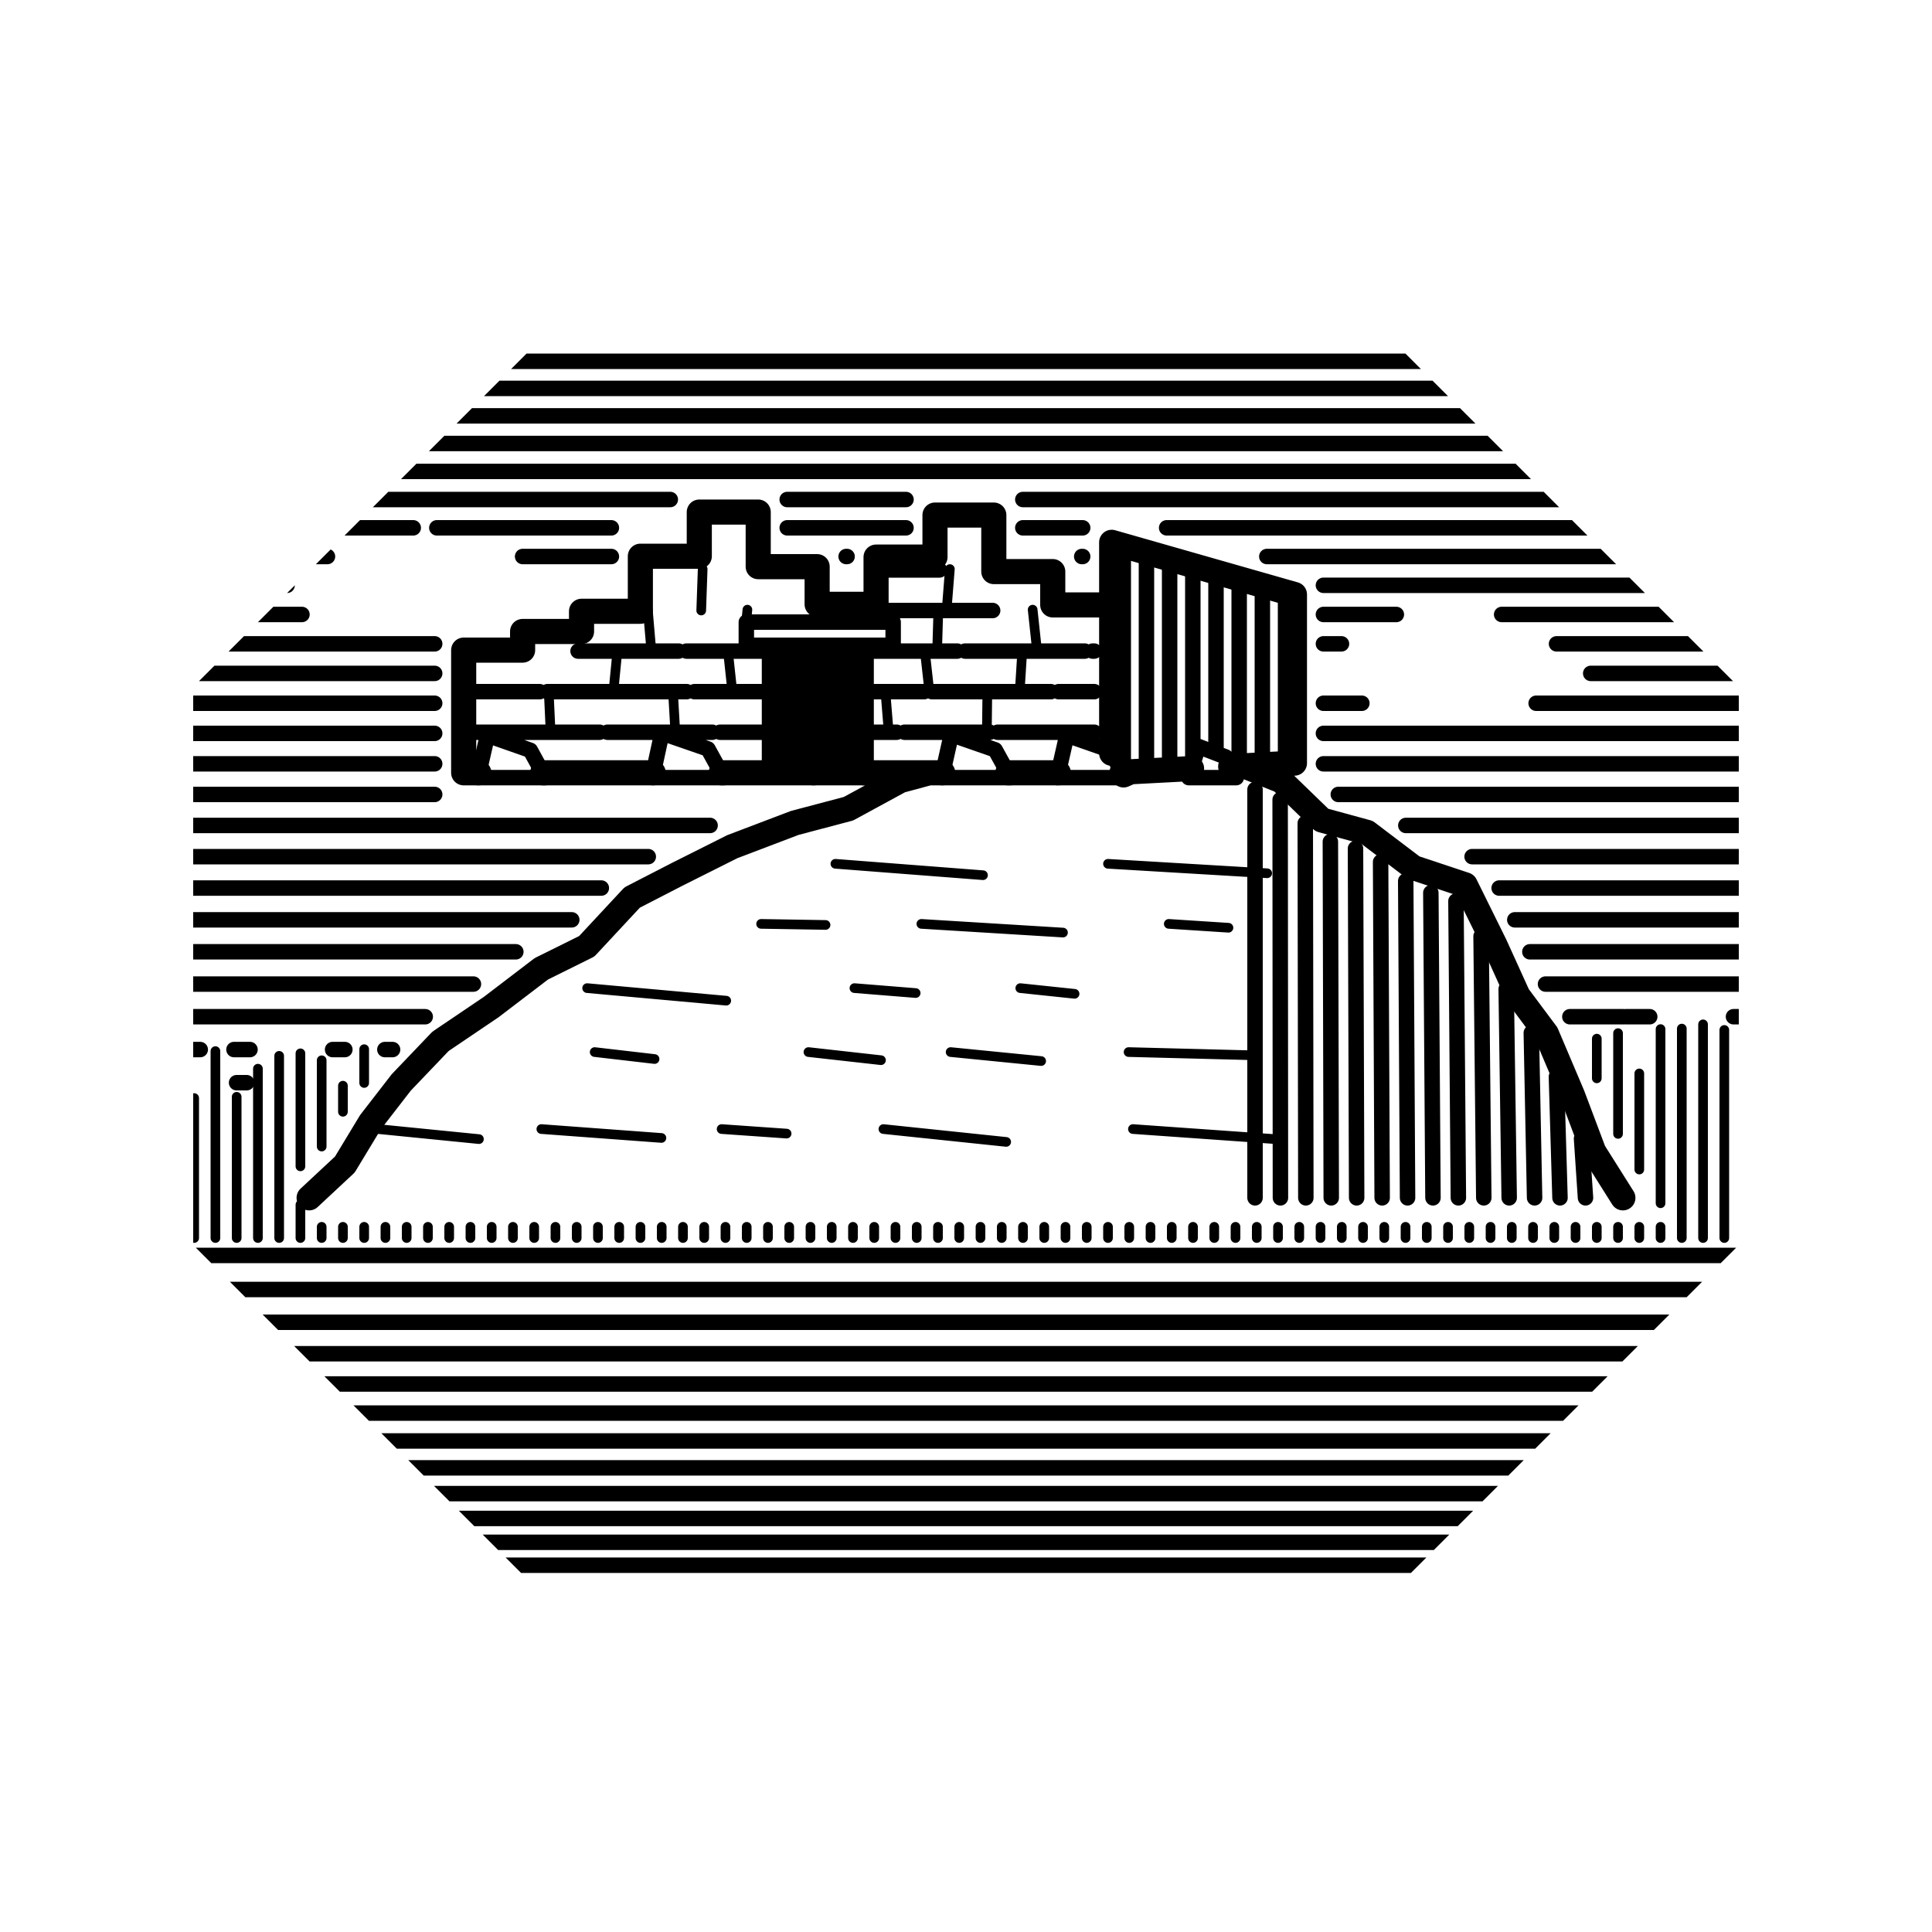
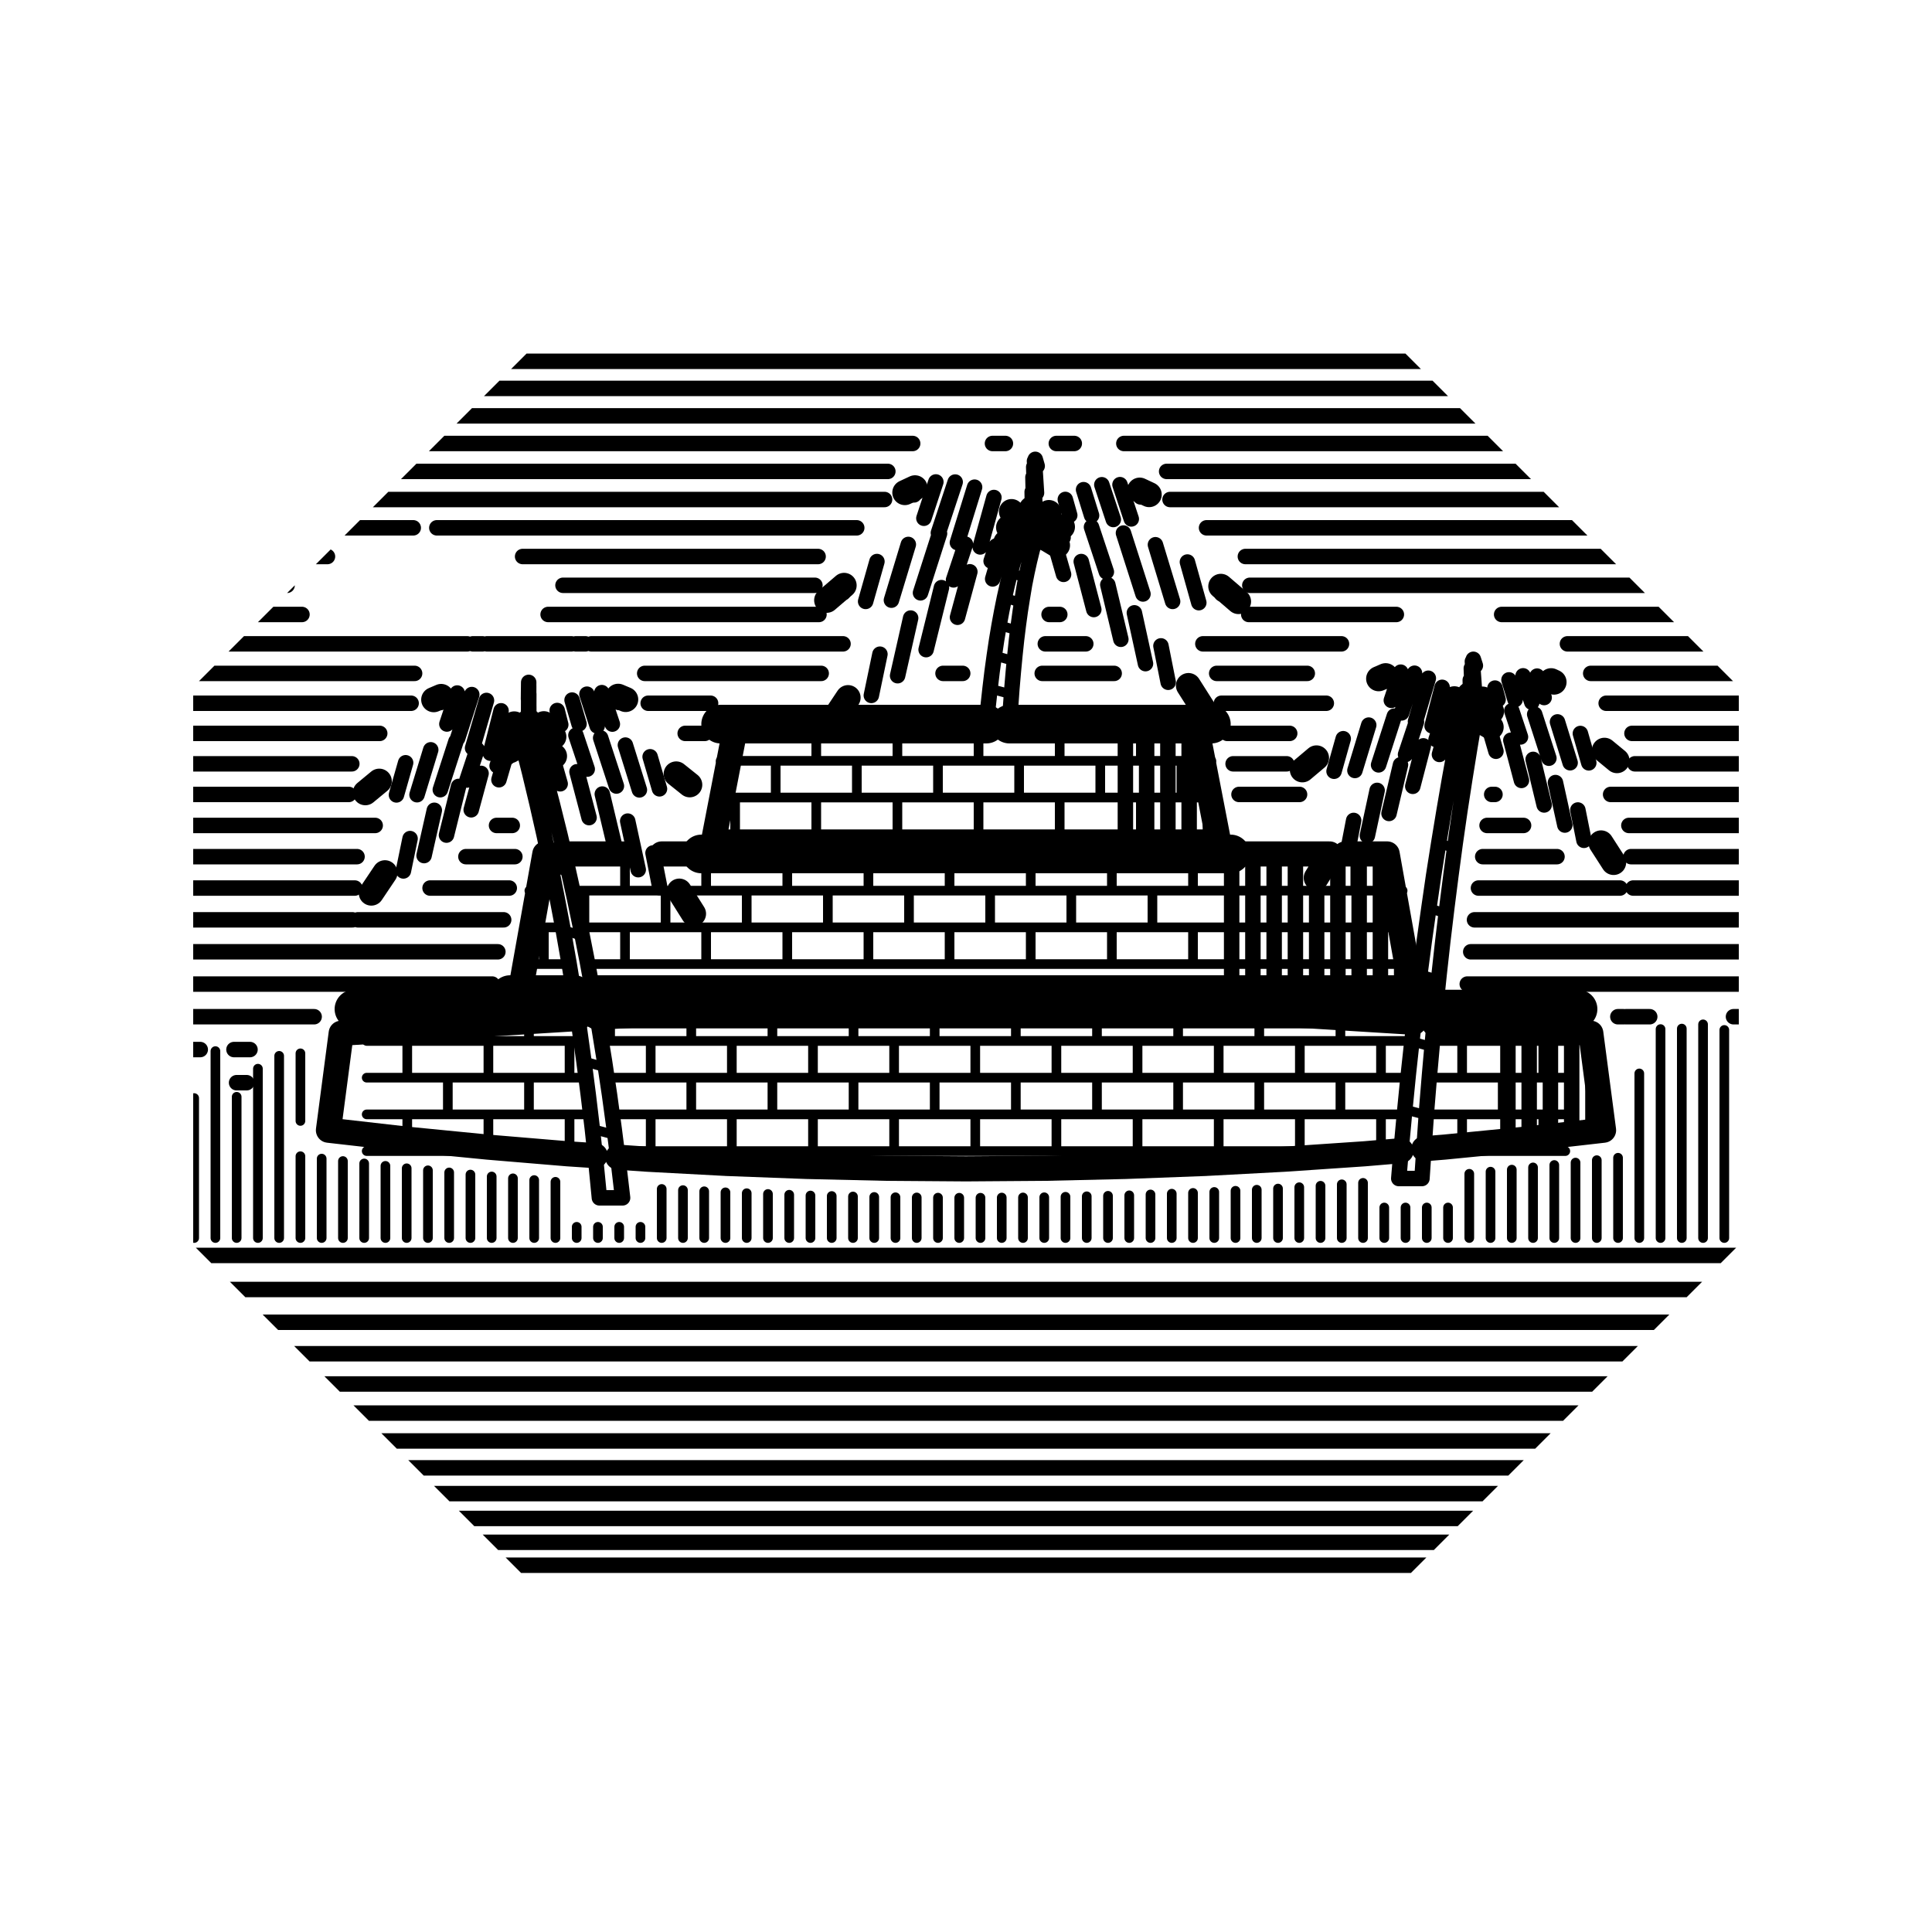
<svg xmlns="http://www.w3.org/2000/svg" viewBox="0 0 200 200">
  <defs>
    <clipPath id="w">
      <path d="M55.11 36L144.89 36L180 71.11L180 128.89L144.89 164L55.11 164L20 128.89L20 71.11Z" />
    </clipPath>
  </defs>
  <g clip-path="url(#w)" fill="none" stroke="#000" stroke-linecap="round" stroke-linejoin="round">
-     <path d="M78.86 66.8L90.46 66.8L90.46 80L78.86 80Z" fill="#000" stroke="none" />
-     <path d="M182.9 111.94L182.9 128.16M180.7 108.39L180.7 128.16M178.5 106.62L178.5 128.16M176.3 106.04L176.3 128.16M174.1 106.48L174.1 128.16M171.9 106.53L171.9 124.56M171.9 127L171.9 128.16M169.7 111.12L169.7 121.07M169.7 127L169.7 128.16M167.5 106.95L167.5 117.38M167.5 127L167.5 128.16M165.3 107.52L165.3 111.63M165.3 127L165.3 128.16M163.1 127L163.1 128.16M160.9 127L160.9 128.16M158.7 127L158.7 128.16M156.5 127L156.5 128.16M154.3 127L154.3 128.16M152.1 127L152.1 128.16M149.9 127L149.9 128.16M147.7 127L147.7 128.16M145.5 127L145.5 128.16M143.3 127L143.3 128.16M141.1 127L141.1 128.16M138.9 127L138.9 128.16M136.7 127L136.7 128.16M134.5 127L134.5 128.16M132.3 127L132.3 128.16M130.1 127L130.1 128.16M127.9 127L127.9 128.16M125.7 127L125.7 128.16M123.5 127L123.5 128.16M121.3 127L121.3 128.16M119.1 127L119.1 128.16M116.9 127L116.9 128.16M114.7 127L114.7 128.16M112.5 127L112.5 128.16M110.3 127L110.3 128.16M108.1 127L108.1 128.16M105.9 127L105.9 128.16M103.7 127L103.7 128.16M101.5 127L101.5 128.16M99.3 127L99.3 128.16M97.1 127L97.1 128.16M94.9 127L94.9 128.16M92.7 127L92.7 128.16M90.5 127L90.5 128.16M88.3 127L88.3 128.16M86.1 127L86.1 128.16M83.9 127L83.9 128.16M81.7 127L81.7 128.16M79.5 127L79.5 128.16M77.3 127L77.3 128.16M75.1 127L75.1 128.16M72.9 127L72.9 128.16M70.7 127L70.7 128.16M68.5 127L68.5 128.16M66.3 127L66.3 128.16M64.1 127L64.1 128.16M61.9 127L61.9 128.16M59.7 127L59.7 128.16M57.5 127L57.5 128.16M55.3 127L55.3 128.16M53.1 127L53.1 128.16M50.9 127L50.9 128.16M48.7 127L48.7 128.16M46.5 127L46.5 128.16M44.3 127L44.3 128.16M42.1 127L42.1 128.16M39.9 127L39.9 128.16M37.7 108.61L37.7 112.11M37.7 127L37.7 128.16M35.5 112.39L35.5 115.09M35.5 127L35.5 128.16M33.3 109.76L33.3 118.69M33.3 127L33.3 128.16M31.1 109.04L31.1 120.74M31.1 124.71L31.1 128.16M28.9 109.3L28.9 128.16M26.7 110.63L26.7 128.16M24.5 113.54L24.5 128.16M22.3 108.81L22.3 128.16M20.1 113.67L20.1 128.16M86.48 89.42L101.76 90.6M114.7 89.42L131.18 90.4M78.79 95.64L85.46 95.75M95.38 95.64L110.04 96.54M120.99 95.64L127.17 96.04M60.78 102.29L75.18 103.59M88.45 102.29L94.79 102.8M105.62 102.29L111.24 102.88M61.56 108.91L67.76 109.63M83.69 108.91L91.2 109.75M98.41 108.91L107.78 109.84M116.83 108.91L130.01 109.25M39.15 116.88L49.58 117.92M56.04 116.88L68.47 117.8M74.7 116.88L81.43 117.35M91.45 116.88L104.16 118.21M117.28 116.88L132.71 117.97M57 75.8L56.8 71.51M69.91 75.8L69.66 71.51M82.42 75.8L82.11 71.51M92 75.8L91.65 71.51M102.16 75.8L102.21 71.51M63.5 71.6L63.92 67.31M75.81 71.6L75.35 67.31M85.51 71.6L85.36 67.31M96.21 71.6L95.73 67.31M105.56 71.6L105.83 67.31M67.43 67.4L67.06 63.11M76.96 67.4L77.37 63.11M97.01 67.4L97.14 63.11M107.36 67.4L106.9 63.11M72.59 63.2L72.74 58.91M97.99 63.2L98.33 58.91" stroke-width="1" />
-     <path d="M20 37.4L180 37.4M20 40.21L180 40.21M20 43.05L180 43.05M20 45.91L180 45.91M20 48.8L180 48.8M20 51.71L69.39 51.71M81.49 51.71L93.79 51.71M105.88 51.71L180 51.71M20 54.64L42.78 54.64M45.22 54.64L63.29 54.64M81.49 54.64L93.79 54.64M105.88 54.64L112.08 54.64M120.77 54.64L180 54.64M20 57.61L33.9 57.61M54.1 57.61L63.29 57.61M87.59 57.61L87.69 57.61M111.98 57.61L112.08 57.61M131.14 57.61L180 57.61M20 60.59L29.72 60.59M137 60.59L180 60.59M20 63.61L31.26 63.61M137 63.61L144.55 63.61M155.45 63.61L180 63.61M20 66.65L45 66.65M137 66.65L138.87 66.65M161.13 66.65L180 66.65M20 69.71L45 69.71M164.67 69.71L180 69.71M20 72.8L45 72.8M137 72.8L140.98 72.8M159.02 72.8L180 72.8M20 75.92L45 75.92M137 75.92L180 75.92M20 79.07L45 79.07M137 79.07L180 79.07M20 82.24L45 82.24M138.54 82.24L180 82.24M20 85.45L73.51 85.45M145.53 85.45L180 85.45M20 88.68L67.11 88.68M152.39 88.68L180 88.68M20 91.93L62.25 91.93M155.19 91.93L180 91.93M20 95.22L59.19 95.22M156.81 95.22L180 95.22M20 98.53L53.4 98.53M158.37 98.53L180 98.53M20 101.87L49.01 101.87M159.99 101.87L180 101.87M20 105.25L44.02 105.25M162.51 105.25L168.09 105.25M168.3 105.25L170.78 105.25M179.45 105.25L180 105.25M20 108.65L20.73 108.65M24.22 108.65L25.88 108.65M34.43 108.65L35.7 108.65M39.84 108.65L40.64 108.65M24.49 112.08L25.54 112.08M20 129.96L180 129.96M20 133.49L180 133.49M20 136.88L180 136.88M20 140.14L180 140.14M20 143.27L180 143.27M20 146.28L180 146.28M20 149.17L180 149.17M20 151.95L180 151.95M20 154.62L180 154.62M20 157.19L180 157.19M20 159.66L180 159.66M20 162.03L180 162.03M129.92 81.73L129.92 124M132.52 82.78L132.55 124M135.12 85.22L135.18 124M137.72 87.13L137.81 124M140.32 87.84L140.44 124M142.92 89.23L143.08 124M145.52 91.2L145.71 124M148.12 92.42L148.34 124M150.72 93.28L150.97 124M153.32 96.92L153.6 124M155.92 102.39L156.23 124M158.52 106.92L158.86 124M161.12 111.46L161.49 124M163.72 117.87L164.13 124M116.28 56.98L116.28 79.44M118.68 57.67L118.68 79.31M121.08 58.35L121.08 79.18M123.48 59.04L123.48 79.06M125.88 59.72L125.88 77.97M128.28 60.41L128.28 78.8M130.68 61.09L130.68 78.68M133.08 61.78L133.08 78.55M49 75.8L62.08 75.8M62.88 75.8L73.74 75.8M74.54 75.8L82.52 75.8M83.32 75.8L92.83 75.8M93.63 75.8L102.47 75.8M103.27 75.8L113.28 75.8M49 71.6L55.87 71.6M56.67 71.6L71.09 71.6M71.89 71.6L83.07 71.6M83.87 71.6L95.67 71.6M96.47 71.6L108.79 71.6M109.59 71.6L113.28 71.6M59.84 67.4L70.26 67.4M71.06 67.4L85.77 67.4M86.57 67.4L99.1 67.4M99.9 67.4L112.3 67.4M113.1 67.4L113.28 67.4M90.66 63.2L102.76 63.2M91.01 59L97.26 59M77.26 64.4L92.46 64.4L92.46 66.8L77.26 66.8ZM49.46 80.5L50.46 76.11L54.9 77.67L56.45 80.5ZM67.52 80.5L68.52 75.88L73.29 77.53L74.93 80.5ZM84.13 80.5L85.13 76.93L88.43 78.16L89.65 80.5ZM97.48 80.5L98.48 76.04L103.02 77.62L104.61 80.5ZM109.44 80.5L110.44 76.1L114.9 77.66L116.46 80.5ZM123.06 80.5L124.06 77.27L126.89 78.36L127.98 80.5Z" stroke-width="1.6" />
-     <path d="M32 124L35.7 120.55L38.35 116.17L41.54 112.05L45.6 107.8L50.85 104.25L56.04 100.29L60.74 97.96L65.44 92.91L70.08 90.52L75.8 87.65L82.27 85.19L87.83 83.72L93.2 80.8L96.17 80M116.31 80.22L117.04 79.9M128.78 79.28L132.65 80.83L136.84 84.89L141.52 86.17L146.33 89.82L151.68 91.6L154.76 97.83L157.14 103.07L160.08 107.01L162.78 113.37L164.98 119.21L168 124M115.08 77.98L115.08 62.62L115.08 56.14L134 61.54L134 79L127.4 79.35M123.35 79.56L116.16 79.94M48 80L48 67.3L54.1 67.3L54.1 65.37L60.2 65.37L60.2 63.28L66.29 63.28L66.29 57.58L72.39 57.58L72.39 53.01L78.49 53.01L78.49 58.66L84.59 58.66L84.59 62.56L90.69 62.56L90.69 57.67L96.79 57.67L96.79 53.32L102.88 53.32L102.88 59.17L108.98 59.17L108.98 62.62L115.08 62.62L115.08 56.14L115.08 77.98M109.56 80L104.33 80M97.59 80L89.39 80M84.27 80L74.66 80M67.62 80L56.18 80M49.57 80L48 80" stroke-width="2.6" />
+     <path d="M53.27 76.85L54.01 75.53L55.49 75.53L56.23 76.85L55.49 78.18L54.01 78.18ZM150.6 74.06L151.3 72.8L152.7 72.8L153.4 74.06L152.7 75.32L151.3 75.32ZM105.03 55L105.87 53.5L107.53 53.5L108.37 55L107.53 56.5L105.87 56.5Z" fill="#000" stroke="none" />
+     <path d="M182.9 111.94L182.9 128.16M180.7 108.39L180.7 128.16M178.5 106.62L178.5 128.16M176.3 106.04L176.3 128.16M174.1 106.48L174.1 128.16M171.9 106.53L171.9 128.16M169.7 111.12L169.7 128.16M167.5 119.85L167.5 128.16M165.3 120.1L165.3 128.16M163.1 120.35L163.1 128.16M160.9 120.6L160.9 128.16M158.7 120.85L158.7 128.16M156.5 121.08L156.5 128.16M154.3 121.29L154.3 128.16M152.1 121.51L152.1 128.16M149.9 125L149.9 128.16M147.7 125L147.7 128.16M145.5 125L145.5 128.16M143.3 125L143.3 128.16M141.1 122.45L141.1 128.16M138.9 122.6L138.9 128.16M136.7 122.75L136.7 128.16M134.5 122.9L134.5 128.16M132.3 123.04L132.3 128.16M130.1 123.16L130.1 128.16M127.9 123.27L127.9 128.16M125.7 123.39L125.7 128.16M123.5 123.49L123.5 128.16M121.3 123.57L121.3 128.16M119.1 123.65L119.1 128.16M116.9 123.74L116.9 128.16M114.7 123.79L114.7 128.16M112.5 123.84L112.5 128.16M110.3 123.89L110.3 128.16M108.1 123.94L108.1 128.16M105.9 123.96L105.9 128.16M103.7 123.97L103.7 128.16M101.5 123.99L101.5 128.16M99.3 123.99L99.3 128.16M97.1 123.98L97.1 128.16M94.9 123.96L94.9 128.16M92.7 123.94L92.7 128.16M90.5 123.91L90.5 128.16M88.3 123.86L88.3 128.16M86.1 123.81L86.1 128.16M83.9 123.76L83.9 128.16M81.7 123.68L81.7 128.16M79.5 123.6L79.5 128.16M77.3 123.52L77.3 128.16M75.1 123.43L75.1 128.16M72.9 123.32L72.9 128.16M70.7 123.2L70.7 128.16M68.5 123.08L68.5 128.16M66.3 127L66.3 128.16M64.1 127L64.1 128.16M61.9 127L61.9 128.16M59.7 127L59.7 128.16M57.5 122.34L57.5 128.16M55.3 122.16L55.3 128.16M53.1 121.98L53.1 128.16M50.9 121.79L50.9 128.16M48.7 121.59L48.7 128.16M46.5 121.37L46.5 128.16M44.3 121.15L44.3 128.16M42.1 120.94L42.1 128.16M39.9 120.69L39.9 128.16M37.7 120.44L37.7 128.16M35.5 120.19L35.5 128.16M33.3 119.94L33.3 128.16M31.1 109.04L31.1 116.04M31.1 119.69L31.1 128.16M28.9 109.3L28.9 128.16M26.7 110.63L26.7 128.16M24.5 113.54L24.5 128.16M22.3 108.81L22.3 128.16M20.1 113.67L20.1 128.16M37.96 107.76L60.16 107.76M62.24 107.76L146.17 107.76M148.29 107.76L162.04 107.76M46.36 103.96L46.36 107.76M54.76 103.96L54.76 107.76M63.16 103.96L63.16 107.76M71.56 103.96L71.56 107.76M79.96 103.96L79.96 107.76M88.36 103.96L88.36 107.76M96.76 103.96L96.76 107.76M105.16 103.96L105.16 107.76M113.56 103.96L113.56 107.76M121.96 103.96L121.96 107.76M130.36 103.96L130.36 107.76M138.76 103.96L138.76 107.76M155.56 103.96L155.56 107.76M37.96 111.56L60.67 111.56M62.83 111.56L145.76 111.56M147.96 111.56L162.04 111.56M42.16 107.76L42.16 111.56M50.56 107.76L50.56 111.56M58.96 107.76L58.96 111.56M67.36 107.76L67.36 111.56M75.76 107.76L75.76 111.56M84.16 107.76L84.16 111.56M92.56 107.76L92.56 111.56M100.96 107.76L100.96 111.56M109.36 107.76L109.36 111.56M117.76 107.76L117.76 111.56M126.16 107.76L126.16 111.56M134.56 107.76L134.56 111.56M142.96 107.76L142.96 111.56M151.36 107.76L151.36 111.56M159.76 107.76L159.76 111.56M37.96 115.36L61.14 115.36M63.38 115.36L145.38 115.36M147.66 115.36L162.04 115.36M46.36 111.56L46.36 115.36M54.76 111.56L54.76 115.36M63.16 111.56L63.16 113.8M71.56 111.56L71.56 115.36M79.96 111.56L79.96 115.36M88.36 111.56L88.36 115.36M96.76 111.56L96.76 115.36M105.16 111.56L105.16 115.36M113.56 111.56L113.56 115.36M121.96 111.56L121.96 115.36M130.36 111.56L130.36 115.36M138.76 111.56L138.76 115.36M155.56 111.56L155.56 115.36M37.96 119.16L61.57 119.16M63.87 119.16L145.04 119.16M147.39 119.16L162.04 119.16M42.16 115.36L42.16 119.16M50.56 115.36L50.56 119.16M58.96 115.36L58.96 119.16M67.36 115.36L67.36 119.16M75.76 115.36L75.76 119.16M84.16 115.36L84.16 119.16M92.56 115.36L92.56 119.16M100.96 115.36L100.96 119.16M109.36 115.36L109.36 119.16M117.76 115.36L117.76 119.16M126.16 115.36L126.16 119.16M134.56 115.36L134.56 119.16M142.96 115.36L142.96 119.16M151.36 115.36L151.36 119.16M159.76 115.36L159.76 119.16M54.8 92.2L57.53 92.2M59.29 92.2L68.96 92.2M70.31 92.2L145.2 92.2M56.3 88.4L56.3 92.2M64.7 88.66L64.7 92.2M73.1 88.4L73.1 92.2M81.5 88.4L81.5 92.2M89.9 88.4L89.9 92.2M98.3 88.4L98.3 92.2M106.7 88.4L106.7 92.2M115.1 88.4L115.1 92.2M123.5 88.4L123.5 92.2M131.9 88.4L131.9 92.2M140.3 88.4L140.3 92.2M54.8 96L58.25 96M60.1 96L145.2 96M60.5 92.2L60.5 96M68.9 92.2L68.9 96M77.3 92.2L77.3 96M85.7 92.2L85.7 96M94.1 92.2L94.1 96M102.5 92.2L102.5 96M110.9 92.2L110.9 96M119.3 92.2L119.3 96M127.7 92.2L127.7 96M136.1 92.2L136.1 96M54.8 99.8L58.92 99.8M60.84 99.8L145.2 99.8M56.3 96L56.3 99.8M64.7 96L64.7 99.8M73.1 96L73.1 99.8M81.5 96L81.5 99.8M89.9 96L89.9 99.8M98.3 96L98.3 99.8M106.7 96L106.7 99.8M115.1 96L115.1 99.8M123.5 96L123.5 99.8M131.9 96L131.9 99.8M140.3 96L140.3 99.8M74.6 78.76L125.4 78.76M76.1 74.96L76.1 78.76M84.5 74.96L84.5 78.76M92.9 74.96L92.9 78.76M101.3 74.96L101.3 78.76M109.7 74.96L109.7 78.76M118.1 74.96L118.1 78.76M74.6 82.56L125.4 82.56M80.3 78.76L80.3 82.56M88.7 78.76L88.7 82.56M97.1 78.76L97.1 82.56M105.5 78.76L105.5 82.56M113.9 78.76L113.9 82.56M122.3 78.76L122.3 82.56M74.6 86.36L125.4 86.36M76.1 82.56L76.1 86.36M84.5 82.56L84.5 86.36M92.9 82.56L92.9 86.36M101.3 82.56L101.3 86.36M109.7 82.56L109.7 86.36M118.1 82.56L118.1 86.36M61.32 116.87L63.58 117.47M60.45 109.87L62.58 110.47M59.45 103L61.43 103.6M58.3 96.26L60.15 96.86M57.02 89.66L58.73 90.26M55.59 83.19L57.17 83.79M145.43 114.85L147.69 115.45M146.16 107.8L148.29 108.4M146.99 100.85L148.98 101.45M147.92 94L149.77 94.6M148.94 87.26L150.65 87.86M150.06 80.61L151.64 81.21M102.49 71.29L104.75 71.89M102.93 67.86L105.06 68.46M103.43 64.71L105.42 65.31M103.98 61.86L105.84 62.46M104.59 59.28L106.31 59.88M105.26 57L106.84 57.6" stroke-width="1" />
+     <path d="M20 37.4L180 37.4M20 40.21L180 40.21M20 43.05L180 43.05M20 45.91L94.48 45.91M102.74 45.91L104.08 45.91M109.35 45.91L111.21 45.91M116.34 45.91L180 45.91M20 48.8L91.91 48.8M120.77 48.8L180 48.8M20 51.71L91.57 51.71M121.12 51.71L180 51.71M20 54.64L42.78 54.64M45.22 54.64L88.69 54.64M124.9 54.64L180 54.64M20 57.61L33.9 57.61M54.1 57.61L84.69 57.61M128.92 57.61L180 57.61M20 60.59L29.72 60.59M58.28 60.59L84.36 60.59M129.38 60.59L180 60.59M20 63.61L31.26 63.61M56.74 63.61L84.78 63.61M108.6 63.61L109.71 63.61M129.27 63.61L144.55 63.61M155.45 63.61L180 63.61M20 66.65L46.78 66.65M46.82 66.65L48.37 66.65M48.94 66.65L49.95 66.65M50.4 66.65L59.16 66.65M59.6 66.65L60.61 66.65M61.21 66.65L62.73 66.65M62.83 66.65L87.27 66.65M108.21 66.65L112.4 66.65M124.52 66.65L138.87 66.65M162.26 66.65L180 66.65M20 69.71L42.92 69.71M66.74 69.71L85.01 69.71M97.62 69.71L99.66 69.71M107.89 69.71L115.34 69.71M125.95 69.71L135.33 69.71M164.67 69.71L180 69.71M20 72.8L42.56 72.8M67.1 72.8L73.56 72.8M126.44 72.8L137.3 72.8M166.27 72.8L180 72.8M20 75.92L39.31 75.92M70.93 75.92L72.96 75.92M127.04 75.92L133.51 75.92M168.94 75.92L180 75.92M20 79.07L36.42 79.07M127.65 79.07L133.2 79.07M169.24 79.07L180 79.07M20 82.24L36.11 82.24M128.26 82.24L134.53 82.24M154.42 82.24L154.76 82.24M166.73 82.24L180 82.24M20 85.45L38.84 85.45M51.4 85.45L53.03 85.45M153.94 85.45L157.72 85.45M168.62 85.45L180 85.45M20 88.68L36.96 88.68M48.23 88.68L53.3 88.68M153.49 88.68L161.18 88.68M168.84 88.68L180 88.68M20 91.93L36.73 91.93M44.52 91.93L52.72 91.93M153.05 91.93L167.7 91.93M169.06 91.93L180 91.93M20 95.22L36.49 95.22M37.04 95.22L52.14 95.22M152.64 95.22L180 95.22M20 98.53L51.54 98.53M152.25 98.53L180 98.53M20 101.87L50.95 101.87M151.89 101.87L180 101.87M20 105.25L32.52 105.25M167.48 105.25L168.09 105.25M168.3 105.25L170.78 105.25M179.45 105.25L180 105.25M20 108.65L20.73 108.65M24.22 108.65L25.88 108.65M24.49 112.08L25.54 112.08M20 129.96L180 129.96M20 133.49L180 133.49M20 136.88L180 136.88M20 140.14L180 140.14M20 143.27L180 143.27M20 146.28L180 146.28M20 149.17L180 149.17M20 151.95L180 151.95M20 154.62L180 154.62M20 157.19L180 157.19M20 159.66L180 159.66M20 162.03L180 162.03M164.9 108.93L164.9 116.83M162.7 107.14L162.7 117.08M160.5 107L160.5 117.33M158.3 106.87L158.3 117.58M156.1 106.73L156.1 117.8M145.1 97.1L145.1 102.66M142.9 88.7L142.9 102.66M140.7 88.7L140.7 102.66M138.5 88.77L138.5 102.66M136.3 88.7L136.3 102.66M134.1 88.7L134.1 102.66M131.9 88.7L131.9 102.66M129.7 88.7L129.7 102.66M127.5 88.7L127.5 102.66M125.3 83.01L125.3 88.1M123.1 75.26L123.1 88.1M120.9 75.26L120.9 88.1M118.7 75.26L118.7 88.1M116.5 75.26L116.5 88.1M62.05 124L61.7 120.42L61.32 116.87L60.9 113.35L60.45 109.87L59.97 106.42L59.45 103L58.89 99.61L58.3 96.26L57.67 92.94L57.02 89.66L56.32 86.41L55.59 83.19L54.83 80.01L54.03 76.85L54.74 76.85M54.74 76.85L55.47 76.85L56.34 80.01L57.17 83.19L57.97 86.41L58.73 89.66L59.46 92.94L60.15 96.26L60.81 99.61L61.43 103L62.02 106.42L62.58 109.87L63.1 113.35L63.58 116.87L64.03 120.42L64.45 124L62.05 124M52.45 77.98L51.65 80.72M49.8 80.06L48.78 83.83M47.47 81.41L46.22 86.45M44.96 83.88L43.9 88.57M42.45 86.81L41.76 90.16M39.94 90.19L39.81 90.92M51.89 77.98L51.46 79.27M49.39 77.58L48.34 80.75M47.2 76.75L45.58 81.75M44.59 77.62L43.17 82.27M41.99 78.96L41.04 82.29M39.39 80.76L39.2 81.49M53.39 75.1L52.76 77.98M51.87 73.58L50.76 77.97M50.36 72.51L48.92 77.44M48.84 71.9L47.38 76.42M47.33 71.74L46.26 74.95M45.81 72.04L45.59 72.73M54.75 74.88L54.74 77.46M54.74 73.13L54.74 77M54.74 71.84L54.73 76M54.73 71.01L54.72 74.47M54.73 70.64L54.71 72.36M56.14 75.08L56.78 78M57.68 73.55L58.05 75.02M59.22 72.47L59.94 74.94M60.76 71.86L61.82 75.15M62.3 71.7L63.39 74.96M63.84 72.01L64.07 72.72M57.06 76.29L57.29 76.99M59.62 76.11L60.79 79.62M62.18 76.39L63.81 81.37M64.74 77.13L66.19 81.77M67.3 78.34L68.27 81.66M69.87 80.01L70.06 80.73M57.11 78.07L57.99 81.14M59.73 79.89L60.98 84.64M62.35 82.2L63.64 87.61M64.98 85L66.07 90.03M67.6 88.3L68.31 91.9M70.22 92.08L70.36 92.86M144.8 122L145.1 118.41L145.43 114.85L145.78 111.31L146.16 107.8L146.56 104.31L146.99 100.85L147.44 97.42L147.92 94L148.41 90.62L148.94 87.26L149.49 83.92L150.06 80.61L150.66 77.32L151.28 74.06L152.14 74.06M152.3 74.06L152.72 74.06L152.17 77.32L151.64 80.61L151.13 83.92L150.65 87.26L150.2 90.62L149.77 94L149.36 97.42L148.98 100.85L148.62 104.31L148.29 107.8L147.98 111.31L147.69 114.85L147.44 118.41L147.2 122L144.8 122M149.82 75.24L149.01 78.1M147.34 77.21L146.25 81.4M144.98 79.17L143.79 84.21M142.56 81.82L141.55 86.51M140.13 84.93L139.48 88.29M137.71 88.5L137.58 89.23M149.13 75.13L148.66 76.56M146.63 74.72L145.5 78.11M144.34 74.13L142.71 79.18M141.69 75.06L140.26 79.76M139.05 76.47L138.1 79.84M136.41 78.34L136.22 79.08M150.71 72.5L150.12 75.12M149.29 71.15L148.25 75.14M147.86 70.21L146.53 74.69M146.43 69.69L145.09 73.8M145 69.58L144.03 72.5M143.57 69.88L143.38 70.52M152.1 72.11L152.14 74.62M152.2 70.4L152.29 74.11M152.31 69.19L152.45 73.02M152.42 68.47L152.63 71.36M152.52 68.25L152.73 68.9M153.31 72.52L153.9 75.08M154.76 71.23L155.08 72.42M156.21 70.38L156.84 72.43M157.67 69.96L158.57 72.7M159.12 69.99L159.85 72.21M160.57 70.45L160.57 70.45M154.13 73.65L154.25 74M156.5 73.58L157.4 76.29M158.87 73.94L160.34 78.49M161.23 74.73L162.54 78.96M163.6 75.93L164.47 78.97M165.97 77.56L166.14 78.22M154.08 75.09L154.86 77.77M156.4 76.63L157.5 80.79M158.71 78.61L159.85 83.33M161.02 81.01L161.99 85.41M163.34 83.85L163.97 86.99M165.65 87.11L165.77 87.8M102.1 75L102.29 73.11L102.49 71.29L102.7 69.54L102.93 67.86L103.17 66.25L103.43 64.71L103.7 63.25L103.98 61.86L104.28 60.53L104.59 59.28L104.92 58.1L105.26 57L105.61 55.96L105.98 55L106.8 55M106.96 55L107.42 55L107.12 55.96L106.84 57L106.57 58.1L106.31 59.28L106.06 60.53L105.84 61.86L105.62 63.25L105.42 64.71L105.23 66.25L105.06 67.86L104.9 69.54L104.75 71.29L104.62 73.11L104.5 75L102.1 75M103.77 56.47L102.76 59.93M100.4 59.19L99.12 63.9M97.46 60.83L95.87 67.25M94.27 63.98L92.92 69.95M91.09 67.72L90.2 71.99M87.9 72.04L87.72 72.97M103.12 56.52L102.6 58.08M99.94 56.33L98.71 60.03M97.26 55.23L95.29 61.37M94.03 56.36L92.28 62.13M90.78 58.13L89.61 62.26M87.53 60.46L87.29 61.36M104.9 53.1L104.08 56.46M102.89 51.5L101.47 56.62M100.89 50.43L99.11 56.17M98.88 49.9L97.14 55.17M96.88 49.89L95.64 53.65M94.88 50.42L94.62 51.23M106.77 52.86L106.81 55.74M106.85 50.92L106.92 55.34M106.93 49.41L107.03 54.41M107.01 48.35L107.15 52.98M107.09 47.73L107.3 51.02M107.17 47.55L107.37 48.24M108.4 53.21L109.17 56.37M110.28 51.7L110.74 53.34M112.17 50.69L113 53.36M114.06 50.18L115.25 53.78M115.94 50.17L117.11 53.72M117.83 50.66L118.07 51.44M109.68 54.53L110.05 55.65M112.99 54.56L114.53 59.2M116.3 55.18L118.32 61.49M119.61 56.39L121.39 62.26M122.92 58.18L124.1 62.39M126.23 60.56L126.46 61.48M109.18 56.25L110.1 59.46M111.93 58.13L113.23 63.1M114.68 60.53L116.03 66.18M117.43 63.44L118.58 68.7M120.18 66.86L120.93 70.63M122.93 70.8L123.08 71.62" stroke-width="1.6" />
+     <path d="M35.32 106.96L59.82 105.44M61.83 105.32L100 102.96L146.39 105.83M148.46 105.96L164.68 106.96L166 117L157.75 117.94L149.5 118.75L147.4 118.92M145.04 119.12L141.25 119.44L133 120L124.75 120.44L116.5 120.75L108.25 120.94L100 121L91.75 120.94L83.5 120.75L75.25 120.44L67 120L63.95 119.79M61.62 119.63L58.75 119.44L50.5 118.75L42.25 117.94L34 117L35.32 106.96M53.8 102.96L56.4 88.4L56.75 88.4M58.43 88.4L64.44 88.4M68.5 88.4L73.6 88.4L126.4 88.4L137.64 88.4M139.25 88.4L143.6 88.4L146.2 102.96L61.43 102.96M59.44 102.96L53.8 102.96M73.6 88.4L76.2 74.96L102.1 74.96M104.5 74.96L123.8 74.96L126.4 88.4L73.6 88.4M54.75 76.85L54.74 76.86M54.74 76.86L53.12 77.54L52.8 77.71M52.3 77.98L52.21 78.03M39.85 90.35L38.44 92.45M54.75 76.85L54.74 76.85M54.74 76.85L53.06 76.49L52.99 76.48M39.26 80.87L37.82 82.06M54.75 76.85L54.74 76.85M54.74 76.84L53.77 75.55L53.23 74.94M45.67 72.1L44.9 72.43M54.75 76.85L54.75 75.54L54.75 74.67M54.75 76.85L55.75 75.54L56.3 74.92M63.99 72.08L64.77 72.41M54.75 76.85L56.42 76.41L57.33 76.27M70 80.12L71.4 81.24M54.75 76.85L56.45 77.69L57.4 78.27M70.32 92.25L71.79 94.59M152 74.06L150.43 74.87L150.13 75.06M150.04 75.12L149.54 75.44M137.62 88.66L136.26 90.87M152 74.06L150.34 73.75M136.28 78.46L134.82 79.69M152 74.06L151.07 72.9L150.55 72.34M143.44 69.95L142.72 70.26M152 74.06L152.06 72.83L152.11 71.9M152 74.06L152.89 72.98L153.47 72.37M160.57 70.47L160.87 70.61M152 74.06L153.54 73.73L154.4 73.64M166.09 77.67L167.39 78.74M152 74.06L153.5 74.77L154.36 75.27M165.74 87.26L167.04 89.28M106.7 55L104.63 55.88L104.13 56.15M87.79 72.22L85.99 74.92M106.7 55L104.59 54.62L104.41 54.6M87.38 60.6L85.58 62.14M106.7 55L105.4 53.58L104.71 52.96M94.72 50.5L93.67 50.99M106.7 55L106.75 53.42L106.78 52.66M106.7 55L107.93 53.66L108.58 53.06M117.98 50.74L118.96 51.2M106.7 55L108.85 54.61L109.98 54.54M126.38 60.7L128.21 62.27M106.7 55L108.49 55.86L109.47 56.45M123.03 70.97L124.58 73.41" stroke-width="2.6" />
+     <path d="M36.64 104.46L59.67 104.46M61.69 104.46L146.55 104.46M148.61 104.46L163.36 104.46M52.8 102.96L59.44 102.96M61.43 102.96L146.73 102.96M72.6 88.4L127.4 88.4M74.6 74.96L102.1 74.96M104.5 74.96L125.4 74.96" stroke-width="4" />
  </g>
</svg>
